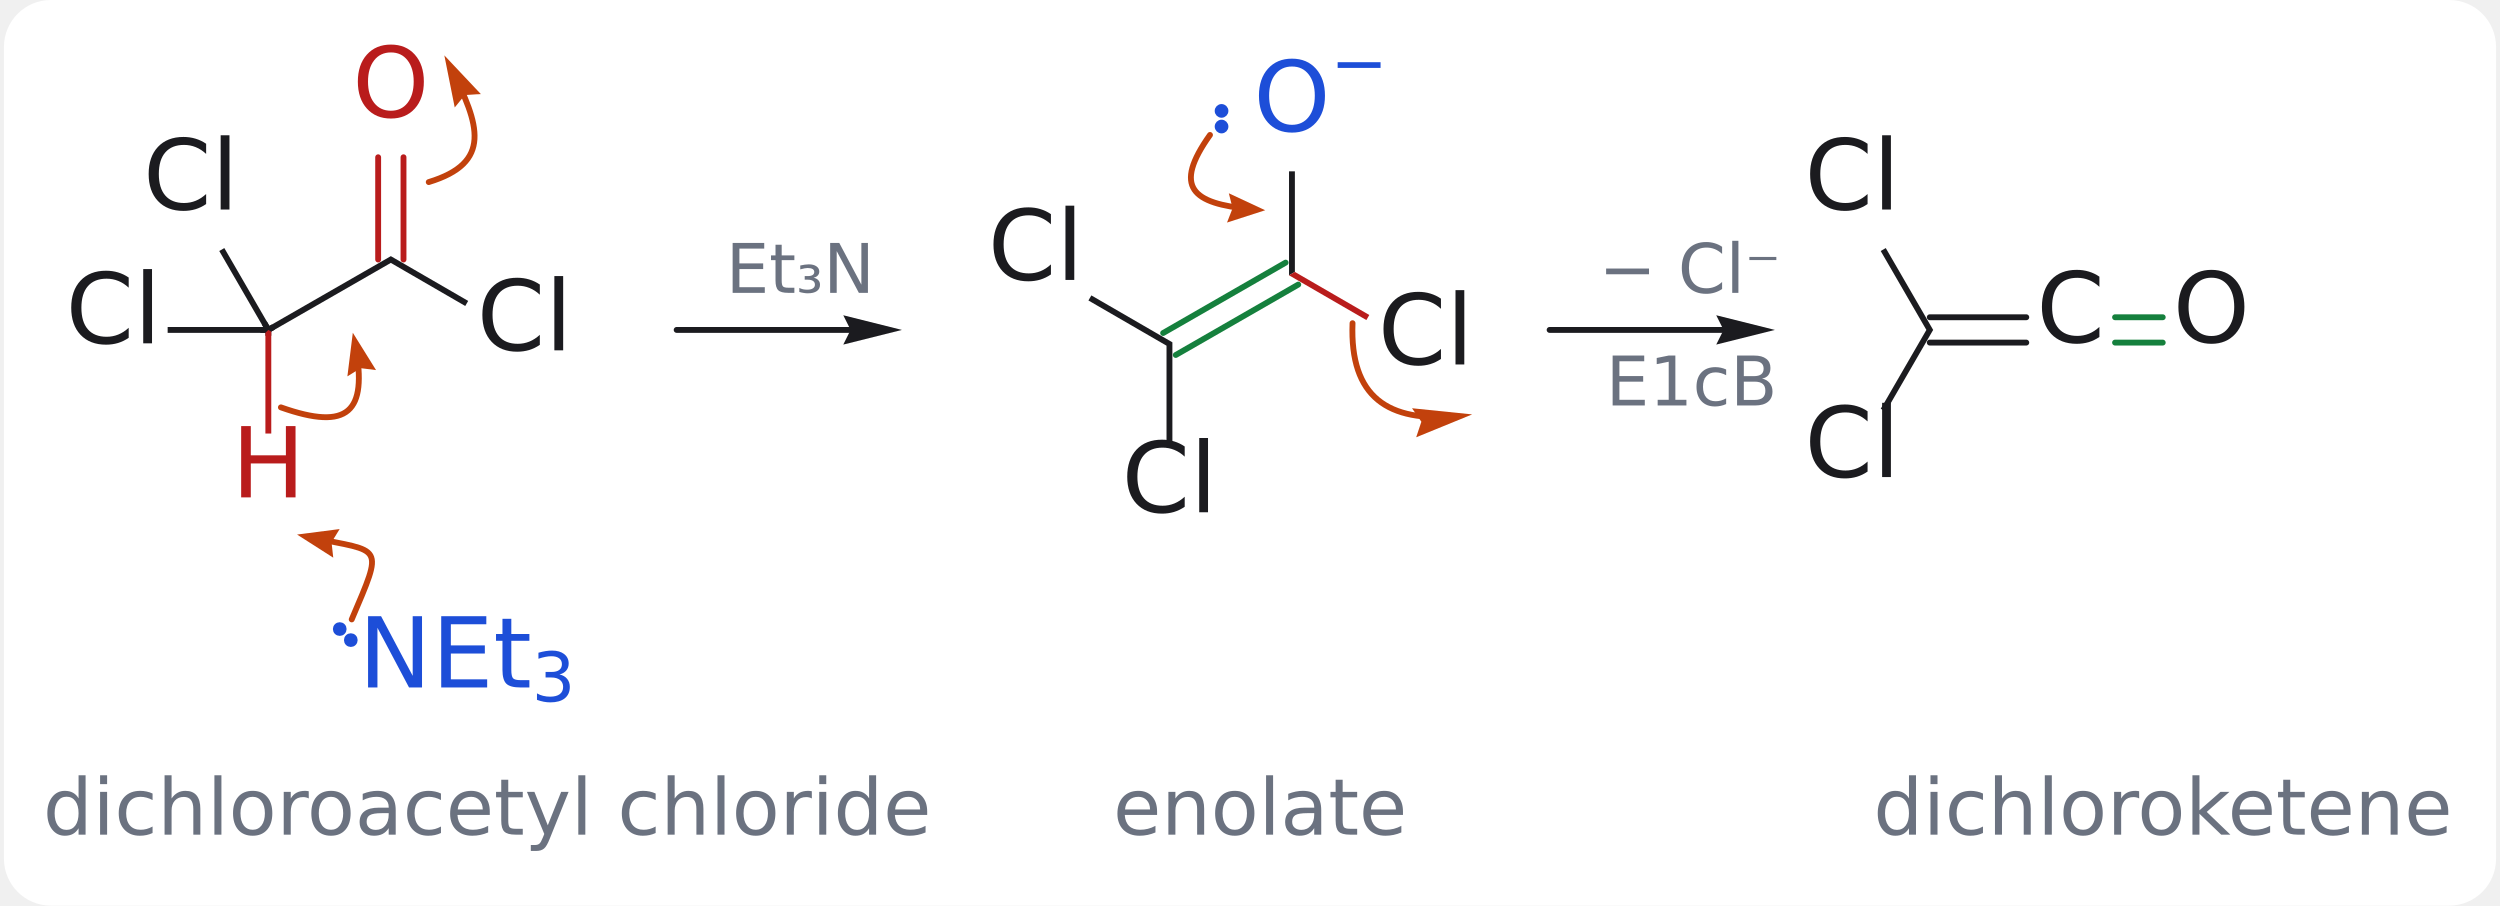
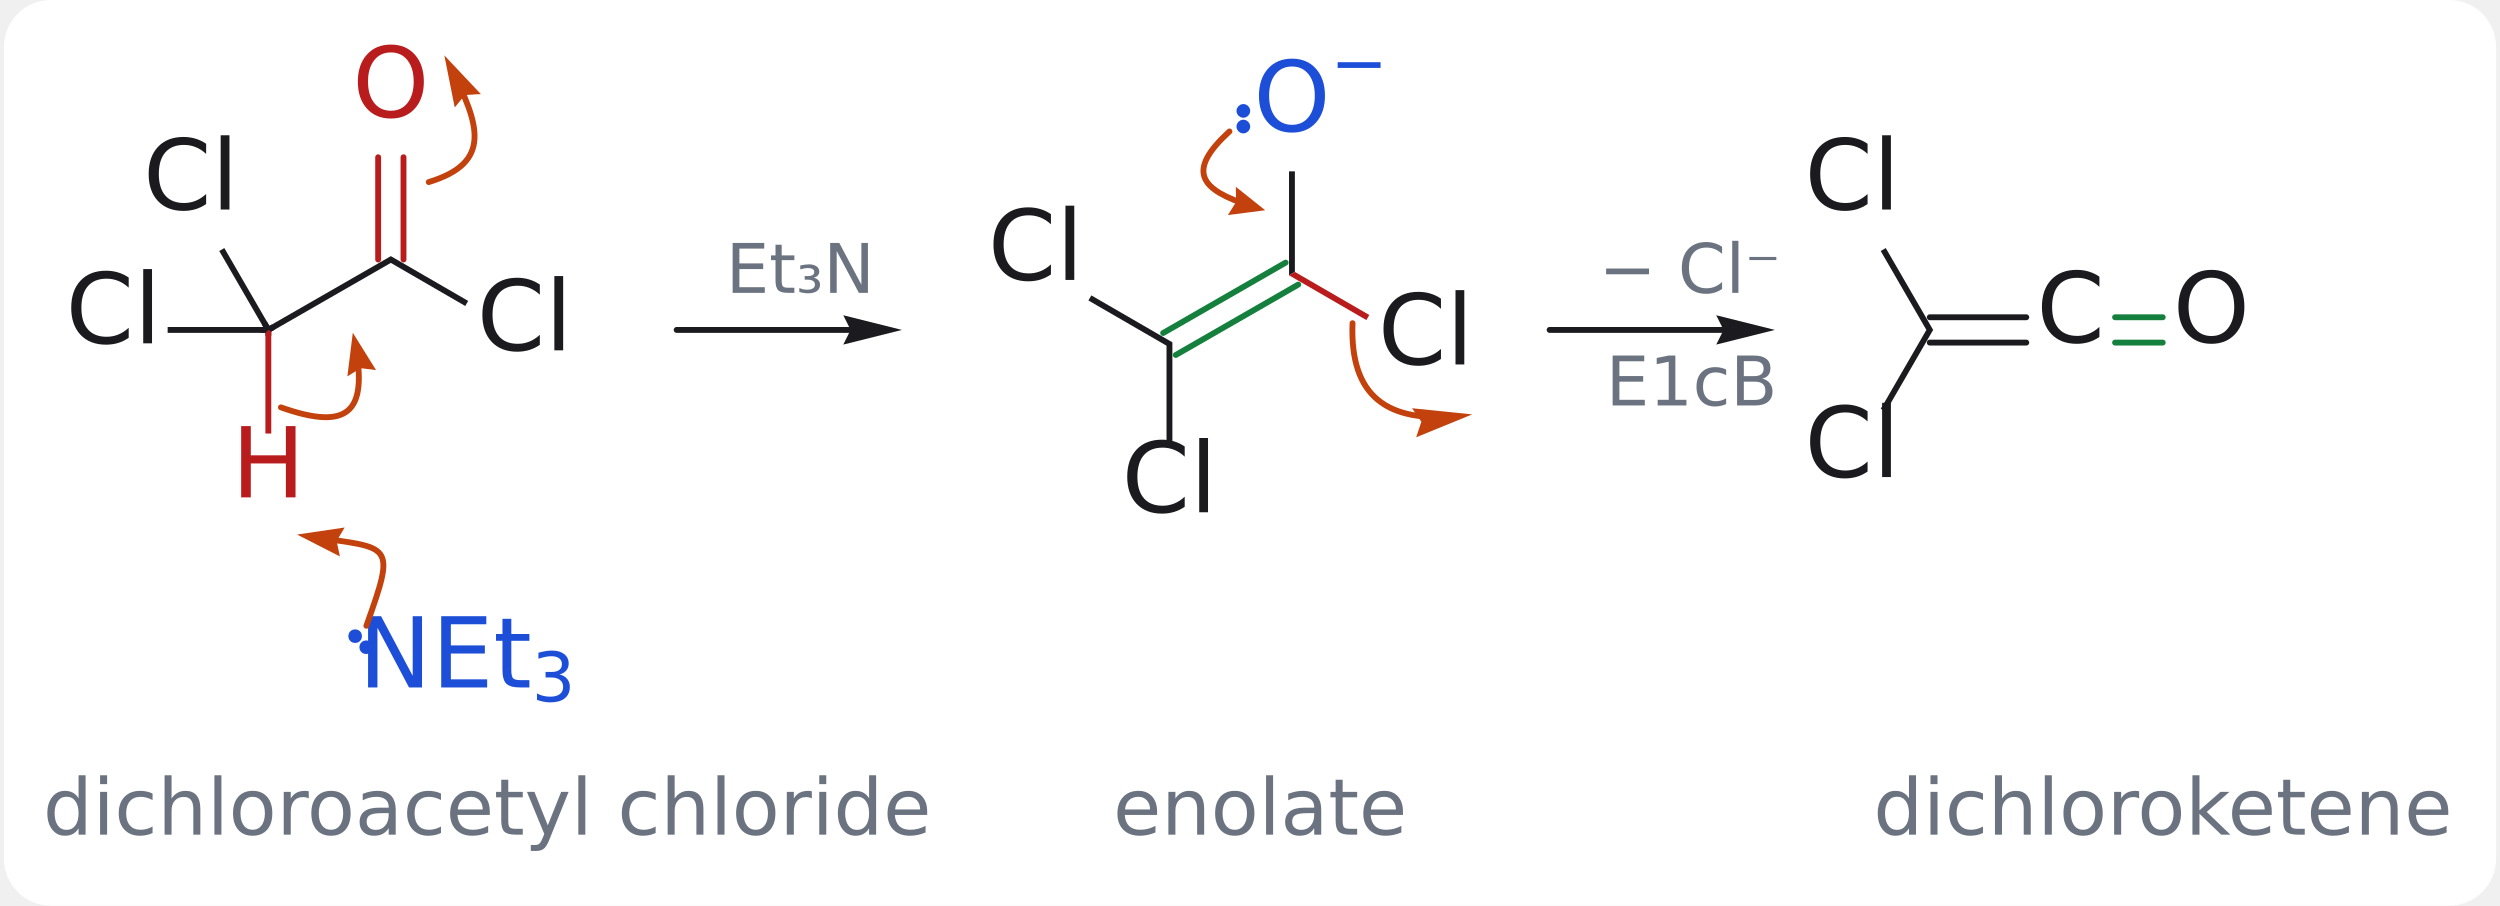
<svg xmlns="http://www.w3.org/2000/svg" viewBox="-78.867 -98.414 743.388 270.148" width="461" height="167">
  <style>.c-ink.fill{fill:#1b1b1f}.c-ink.stroke{stroke:#1b1b1f}.c-arrow.fill{fill:#c2410c}.c-arrow.stroke{stroke:#c2410c}.c-nu.fill{fill:#1d4ed8}.c-nu.stroke{stroke:#1d4ed8}.c-el.fill{fill:#b91c1c}.c-el.stroke{stroke:#b91c1c}.c-good.fill{fill:#15803d}.c-good.stroke{stroke:#15803d}.c-muted.fill{fill:#6b7280}.c-muted.stroke{stroke:#6b7280}.card{fill:#ffffff}@media (prefers-color-scheme: dark){.c-ink.fill{fill:#e6e6ea}.c-ink.stroke{stroke:#e6e6ea}.c-arrow.fill{fill:#ff9f5a}.c-arrow.stroke{stroke:#ff9f5a}.c-nu.fill{fill:#8ab4ff}.c-nu.stroke{stroke:#8ab4ff}.c-el.fill{fill:#ff8a8a}.c-el.stroke{stroke:#ff8a8a}.c-good.fill{fill:#6ee7a0}.c-good.stroke{stroke:#6ee7a0}.c-muted.fill{fill:#9ca3af}.c-muted.stroke{stroke:#9ca3af}.card{fill:#1e1e1e}}</style>
  <rect class="card" x="-78.867" y="-98.414" width="743.388" height="270.148" rx="14" />
  <path class="c-el stroke" d="M32.76 -21 L32.76 -51.503 " fill="none" stroke-width="1.75" stroke-linecap="round" stroke-linejoin="round" />
  <path class="c-el stroke" d="M40.32 -21 L40.32 -51.503 " fill="none" stroke-width="1.75" stroke-linecap="round" stroke-linejoin="round" />
  <path class="c-good stroke" d="M266.916 0.923 L303.456 -20.077 " fill="none" stroke-width="1.75" stroke-linecap="round" stroke-linejoin="round" />
  <path class="c-good stroke" d="M270.684 7.477 L307.224 -13.523 " fill="none" stroke-width="1.75" stroke-linecap="round" stroke-linejoin="round" />
  <line class="c-ink stroke" x1="495.6" y1="-3.78" x2="524.388" y2="-3.78" stroke-width="1.75" stroke-linecap="round" />
  <line class="c-ink stroke" x1="495.6" y1="3.78" x2="524.388" y2="3.78" stroke-width="1.75" stroke-linecap="round" />
  <path class="c-good stroke" d="M550.869 -3.78 L565.092 -3.78 " fill="none" stroke-width="1.75" stroke-linecap="round" stroke-linejoin="round" />
  <path class="c-good stroke" d="M550.869 3.78 L565.092 3.78 " fill="none" stroke-width="1.75" stroke-linecap="round" stroke-linejoin="round" />
  <path class="c-ink fill stroke" d="M0.875 0.506 L1.953 -0.113 L1.081 -1.631 L0.32 -1.193 L0 0 Z M0.32 -1.193 L-0.442 -2.509 L-1.956 -1.632 L-1.518 -0.875 L0 0 Z M-1.518 -0.875 L-2.393 -0.875 L-2.393 0.875 L-0.875 0.875 L0 0 Z M-0.875 0.875 L-0.875 1.75 L0.875 1.75 L0.875 0.506 L0 0 Z " stroke-width="0" stroke-linecap="round" stroke-linejoin="round" />
  <path class="c-ink fill stroke" d="M0.875 0.506 L36.538 -19.99 L36.542 -22.01 L0.32 -1.193 L0 0 Z M36.538 -19.99 L58.738 -7.137 L59.615 -8.652 L36.542 -22.01 Z M0.32 -1.193 L-13.126 -24.418 L-14.64 -23.542 L-1.518 -0.875 L0 0 Z M-1.518 -0.875 L-30.033 -0.875 L-30.033 0.875 L-0.875 0.875 L0 0 Z M306.215 -17.304 L306.215 -47.303 L304.465 -47.303 L304.465 -16.296 Z M269.675 3.696 L245.505 -10.298 L244.628 -8.783 L267.925 4.704 Z M267.925 4.704 L267.925 34.96 L269.675 34.96 L269.675 3.696 Z M496.611 -0 L482.474 -24.418 L480.96 -23.542 L494.589 0 Z M494.589 0 L480.979 23.509 L482.493 24.385 L496.611 -0 Z " stroke-width="0" stroke-linecap="round" stroke-linejoin="round" />
  <path class="c-el fill stroke" d="M-0.875 0.875 L-0.875 30.902 L0.875 30.902 L0.875 0.506 L0 0 Z M304.465 -16.296 L327.538 -2.937 L328.415 -4.452 L306.215 -17.304 Z " stroke-width="0" stroke-linecap="round" stroke-linejoin="round" />
-   <text class="c-el fill" xml:space="preserve" x="25.061" y="-83.656" font-family="DejaVu Sans" font-size="29.167" font-weight="normal" font-style="normal" text-decoration="none" dominant-baseline="text-before-edge">O</text>
-   <text class="c-ink fill" xml:space="preserve" x="62.206" y="-14.1" font-family="DejaVu Sans" font-size="29.167" font-weight="normal" font-style="normal" text-decoration="none" dominant-baseline="text-before-edge">Cl</text>
-   <text class="c-ink fill" xml:space="preserve" x="-37.334" y="-56.1" font-family="DejaVu Sans" font-size="29.167" font-weight="normal" font-style="normal" text-decoration="none" dominant-baseline="text-before-edge">Cl</text>
-   <text class="c-ink fill" xml:space="preserve" x="-60.434" y="-16.2" font-family="DejaVu Sans" font-size="29.167" font-weight="normal" font-style="normal" text-decoration="none" dominant-baseline="text-before-edge">Cl</text>
-   <text class="c-el fill" xml:space="preserve" x="-10.966" y="29.758" font-family="DejaVu Sans" font-size="29.167" font-weight="normal" font-style="normal" text-decoration="none" dominant-baseline="text-before-edge">H</text>
-   <text class="c-nu fill" xml:space="preserve" x="26.891" y="86.458" font-family="DejaVu Sans" font-size="29.167" font-weight="normal" font-style="normal" text-decoration="none" dominant-baseline="text-before-edge">NEt</text>
-   <text class="c-nu fill" xml:space="preserve" x="78.574" y="96.666" font-family="DejaVu Sans" font-size="20.417" font-weight="normal" font-style="normal" text-decoration="none" dominant-baseline="text-before-edge">3</text>
-   <path class="c-nu fill stroke" d="M22.126 90.054 C21.67 90.51 20.931 90.51 20.476 90.054 C20.02 89.599 20.02 88.86 20.476 88.404 C20.931 87.949 21.67 87.949 22.126 88.404 C22.581 88.86 22.581 89.599 22.126 90.054 Z " stroke-width="1.75" stroke-linecap="round" stroke-linejoin="round" />
-   <path class="c-nu fill stroke" d="M25.426 93.354 C24.97 93.81 24.231 93.81 23.776 93.354 C23.32 92.898 23.32 92.16 23.776 91.704 C24.231 91.249 24.97 91.249 25.426 91.704 C25.881 92.16 25.881 92.898 25.426 93.354 Z " stroke-width="1.75" stroke-linecap="round" stroke-linejoin="round" />
-   <text class="c-nu fill" xml:space="preserve" x="293.861" y="-79.456" font-family="DejaVu Sans" font-size="29.167" font-weight="normal" font-style="normal" text-decoration="none" dominant-baseline="text-before-edge">O</text>
-   <text class="c-nu fill" xml:space="preserve" x="316.819" y="-86.748" font-family="DejaVu Sans" font-size="20.417" font-weight="normal" font-style="normal" text-decoration="none" dominant-baseline="text-before-edge">−</text>
-   <path class="c-nu fill stroke" d="M284.34 -64.167 C283.696 -64.167 283.173 -64.689 283.173 -65.333 C283.173 -65.978 283.696 -66.5 284.34 -66.5 C284.984 -66.5 285.507 -65.978 285.507 -65.333 C285.507 -64.689 284.984 -64.167 284.34 -64.167 Z " stroke-width="1.75" stroke-linecap="round" stroke-linejoin="round" />
-   <path class="c-nu fill stroke" d="M284.34 -59.5 C283.696 -59.5 283.173 -60.022 283.173 -60.667 C283.173 -61.311 283.696 -61.833 284.34 -61.833 C284.984 -61.833 285.507 -61.311 285.507 -60.667 C285.507 -60.022 284.984 -59.5 284.34 -59.5 Z " stroke-width="1.75" stroke-linecap="round" stroke-linejoin="round" />
-   <text class="c-ink fill" xml:space="preserve" x="331.006" y="-9.9" font-family="DejaVu Sans" font-size="29.167" font-weight="normal" font-style="normal" text-decoration="none" dominant-baseline="text-before-edge">Cl</text>
-   <text class="c-ink fill" xml:space="preserve" x="214.666" y="-35.1" font-family="DejaVu Sans" font-size="29.167" font-weight="normal" font-style="normal" text-decoration="none" dominant-baseline="text-before-edge">Cl</text>
-   <text class="c-ink fill" xml:space="preserve" x="254.566" y="34.2" font-family="DejaVu Sans" font-size="29.167" font-weight="normal" font-style="normal" text-decoration="none" dominant-baseline="text-before-edge">Cl</text>
-   <text class="c-ink fill" xml:space="preserve" x="527.417" y="-16.456" font-family="DejaVu Sans" font-size="29.167" font-weight="normal" font-style="normal" text-decoration="none" dominant-baseline="text-before-edge">C</text>
-   <text class="c-ink fill" xml:space="preserve" x="568.121" y="-16.456" font-family="DejaVu Sans" font-size="29.167" font-weight="normal" font-style="normal" text-decoration="none" dominant-baseline="text-before-edge">O</text>
-   <text class="c-ink fill" xml:space="preserve" x="458.266" y="-56.1" font-family="DejaVu Sans" font-size="29.167" font-weight="normal" font-style="normal" text-decoration="none" dominant-baseline="text-before-edge">Cl</text>
-   <text class="c-ink fill" xml:space="preserve" x="458.266" y="23.7" font-family="DejaVu Sans" font-size="29.167" font-weight="normal" font-style="normal" text-decoration="none" dominant-baseline="text-before-edge">Cl</text>
+   <text class="c-el fill" xml:space="preserve" x="25.061" y="-83.656" font-family="DejaVu Sans, Noto Sans CJK KR, Noto Sans CJK JP, sans-serif" font-size="29.167" font-weight="normal" font-style="normal" text-decoration="none" dominant-baseline="text-before-edge">O</text>
+   <text class="c-ink fill" xml:space="preserve" x="62.206" y="-14.1" font-family="DejaVu Sans, Noto Sans CJK KR, Noto Sans CJK JP, sans-serif" font-size="29.167" font-weight="normal" font-style="normal" text-decoration="none" dominant-baseline="text-before-edge">Cl</text>
+   <text class="c-ink fill" xml:space="preserve" x="-37.334" y="-56.1" font-family="DejaVu Sans, Noto Sans CJK KR, Noto Sans CJK JP, sans-serif" font-size="29.167" font-weight="normal" font-style="normal" text-decoration="none" dominant-baseline="text-before-edge">Cl</text>
+   <text class="c-ink fill" xml:space="preserve" x="-60.434" y="-16.2" font-family="DejaVu Sans, Noto Sans CJK KR, Noto Sans CJK JP, sans-serif" font-size="29.167" font-weight="normal" font-style="normal" text-decoration="none" dominant-baseline="text-before-edge">Cl</text>
+   <text class="c-el fill" xml:space="preserve" x="-10.966" y="29.758" font-family="DejaVu Sans, Noto Sans CJK KR, Noto Sans CJK JP, sans-serif" font-size="29.167" font-weight="normal" font-style="normal" text-decoration="none" dominant-baseline="text-before-edge">H</text>
+   <text class="c-nu fill" xml:space="preserve" x="26.891" y="86.458" font-family="DejaVu Sans, Noto Sans CJK KR, Noto Sans CJK JP, sans-serif" font-size="29.167" font-weight="normal" font-style="normal" text-decoration="none" dominant-baseline="text-before-edge">NEt</text>
+   <text class="c-nu fill" xml:space="preserve" x="78.574" y="96.666" font-family="DejaVu Sans, Noto Sans CJK KR, Noto Sans CJK JP, sans-serif" font-size="20.417" font-weight="normal" font-style="normal" text-decoration="none" dominant-baseline="text-before-edge">3</text>
+   <path class="c-nu fill stroke" d="M26.722 92.176 C26.266 92.631 25.528 92.631 25.072 92.176 C24.616 91.72 24.616 90.981 25.072 90.526 C25.528 90.07 26.266 90.07 26.722 90.526 C27.178 90.981 27.178 91.72 26.722 92.176 Z " stroke-width="1.75" stroke-linecap="round" stroke-linejoin="round" />
+   <path class="c-nu fill stroke" d="M30.022 95.475 C29.566 95.931 28.828 95.931 28.372 95.475 C27.916 95.02 27.916 94.281 28.372 93.825 C28.828 93.37 29.566 93.37 30.022 93.825 C30.477 94.281 30.477 95.02 30.022 95.475 Z " stroke-width="1.75" stroke-linecap="round" stroke-linejoin="round" />
+   <text class="c-nu fill" xml:space="preserve" x="293.861" y="-79.456" font-family="DejaVu Sans, Noto Sans CJK KR, Noto Sans CJK JP, sans-serif" font-size="29.167" font-weight="normal" font-style="normal" text-decoration="none" dominant-baseline="text-before-edge">O</text>
+   <text class="c-nu fill" xml:space="preserve" x="316.819" y="-86.748" font-family="DejaVu Sans, Noto Sans CJK KR, Noto Sans CJK JP, sans-serif" font-size="20.417" font-weight="normal" font-style="normal" text-decoration="none" dominant-baseline="text-before-edge">−</text>
+   <path class="c-nu fill stroke" d="M290.84 -64.167 C290.196 -64.167 289.673 -64.689 289.673 -65.333 C289.673 -65.978 290.196 -66.5 290.84 -66.5 C291.484 -66.5 292.007 -65.978 292.007 -65.333 C292.007 -64.689 291.484 -64.167 290.84 -64.167 Z " stroke-width="1.75" stroke-linecap="round" stroke-linejoin="round" />
+   <path class="c-nu fill stroke" d="M290.84 -59.5 C290.196 -59.5 289.673 -60.022 289.673 -60.667 C289.673 -61.311 290.196 -61.833 290.84 -61.833 C291.484 -61.833 292.007 -61.311 292.007 -60.667 C292.007 -60.022 291.484 -59.5 290.84 -59.5 Z " stroke-width="1.75" stroke-linecap="round" stroke-linejoin="round" />
+   <text class="c-ink fill" xml:space="preserve" x="331.006" y="-9.9" font-family="DejaVu Sans, Noto Sans CJK KR, Noto Sans CJK JP, sans-serif" font-size="29.167" font-weight="normal" font-style="normal" text-decoration="none" dominant-baseline="text-before-edge">Cl</text>
+   <text class="c-ink fill" xml:space="preserve" x="214.666" y="-35.1" font-family="DejaVu Sans, Noto Sans CJK KR, Noto Sans CJK JP, sans-serif" font-size="29.167" font-weight="normal" font-style="normal" text-decoration="none" dominant-baseline="text-before-edge">Cl</text>
+   <text class="c-ink fill" xml:space="preserve" x="254.566" y="34.2" font-family="DejaVu Sans, Noto Sans CJK KR, Noto Sans CJK JP, sans-serif" font-size="29.167" font-weight="normal" font-style="normal" text-decoration="none" dominant-baseline="text-before-edge">Cl</text>
+   <text class="c-ink fill" xml:space="preserve" x="527.417" y="-16.456" font-family="DejaVu Sans, Noto Sans CJK KR, Noto Sans CJK JP, sans-serif" font-size="29.167" font-weight="normal" font-style="normal" text-decoration="none" dominant-baseline="text-before-edge">C</text>
+   <text class="c-ink fill" xml:space="preserve" x="568.121" y="-16.456" font-family="DejaVu Sans, Noto Sans CJK KR, Noto Sans CJK JP, sans-serif" font-size="29.167" font-weight="normal" font-style="normal" text-decoration="none" dominant-baseline="text-before-edge">O</text>
+   <text class="c-ink fill" xml:space="preserve" x="458.266" y="-56.1" font-family="DejaVu Sans, Noto Sans CJK KR, Noto Sans CJK JP, sans-serif" font-size="29.167" font-weight="normal" font-style="normal" text-decoration="none" dominant-baseline="text-before-edge">Cl</text>
+   <text class="c-ink fill" xml:space="preserve" x="458.266" y="23.7" font-family="DejaVu Sans, Noto Sans CJK KR, Noto Sans CJK JP, sans-serif" font-size="29.167" font-weight="normal" font-style="normal" text-decoration="none" dominant-baseline="text-before-edge">Cl</text>
  <path class="c-ink stroke" d="M121.8 0 L184.625 0 " fill="none" stroke-width="1.75" stroke-linecap="round" stroke-linejoin="round" />
  <path class="c-ink fill stroke" d="M189 0 L171.5 -4.375 L173.688 0 L171.5 4.375 Z " stroke-width="0" stroke-linecap="round" stroke-linejoin="round" />
  <path class="c-ink stroke" d="M382.2 0 L445.025 0 " fill="none" stroke-width="1.75" stroke-linecap="round" stroke-linejoin="round" />
  <path class="c-ink fill stroke" d="M449.4 0 L431.9 -4.375 L434.087 0 L431.9 4.375 Z " stroke-width="0" stroke-linecap="round" stroke-linejoin="round" />
-   <path class="c-arrow stroke" d="M24.872 86.355 C34.488 63.707 34.168 66.322 12.847 61.954 " fill="none" stroke-width="1.75" stroke-linecap="round" stroke-linejoin="round" />
-   <path class="c-arrow fill stroke" d="M8.567 61.038 L19.365 67.939 L18.852 63.34 L21.277 59.4 Z " stroke-width="0" stroke-linecap="round" stroke-linejoin="round" />
+   <path class="c-arrow stroke" d="M29.246 88.257 C38.266 63.084 36.686 65.277 12.889 61.715 " fill="none" stroke-width="1.75" stroke-linecap="round" stroke-linejoin="round" />
+   <path class="c-arrow fill stroke" d="M8.567 61.038 L21.351 67.571 L20.373 62.977 L22.769 58.937 Z " stroke-width="0" stroke-linecap="round" stroke-linejoin="round" />
  <path class="c-arrow stroke" d="M3.75 23.1 C24.061 30.289 29.463 24.299 26.058 5.13 " fill="none" stroke-width="1.75" stroke-linecap="round" stroke-linejoin="round" />
  <path class="c-arrow fill stroke" d="M25.2 0.84 L23.582 13.856 L27.523 11.407 L32.128 11.977 Z " stroke-width="0" stroke-linecap="round" stroke-linejoin="round" />
  <path class="c-arrow stroke" d="M47.85 -44.1 C66.859 -49.881 63.009 -61.183 54.495 -78.006 " fill="none" stroke-width="1.75" stroke-linecap="round" stroke-linejoin="round" />
  <path class="c-arrow fill stroke" d="M52.5 -81.9 L55.6 -66.356 L58.614 -70.055 L63.376 -70.37 Z " stroke-width="0" stroke-linecap="round" stroke-linejoin="round" />
-   <path class="c-arrow stroke" d="M280.894 -58.159 C269.74 -42.492 275.601 -37.684 292.997 -36.037 " fill="none" stroke-width="1.75" stroke-linecap="round" stroke-linejoin="round" />
-   <path class="c-arrow fill stroke" d="M297.36 -35.7 L286.513 -40.758 L287.632 -36.305 L285.971 -32.025 Z " stroke-width="0" stroke-linecap="round" stroke-linejoin="round" />
+   <path class="c-arrow stroke" d="M286.697 -59.206 C273.622 -47.23 277.931 -41.782 293.165 -36.945 " fill="none" stroke-width="1.75" stroke-linecap="round" stroke-linejoin="round" />
+   <path class="c-arrow fill stroke" d="M297.36 -35.7 L288.595 -42.694 L288.66 -38.133 L286.239 -34.267 Z " stroke-width="0" stroke-linecap="round" stroke-linejoin="round" />
  <path class="c-arrow stroke" d="M323.411 -2.005 C322.559 20.165 334.036 27.629 354.755 25.717 " fill="none" stroke-width="1.75" stroke-linecap="round" stroke-linejoin="round" />
  <path class="c-arrow fill stroke" d="M359.1 25.2 L341.155 23.362 L343.944 27.381 L342.401 32.023 Z " stroke-width="0" stroke-linecap="round" stroke-linejoin="round" />
-   <text class="c-muted fill" xml:space="preserve" x="136.5" y="-25.2" font-family="DejaVu Sans" font-size="20.417" font-weight="normal" font-style="normal" text-decoration="none" dominant-baseline="text-before-edge">Et₃N</text>
-   <text class="c-muted fill" xml:space="preserve" x="396.9" y="-25.2" font-family="DejaVu Sans" font-size="20.417" font-weight="normal" font-style="normal" text-decoration="none" dominant-baseline="text-before-edge">− Cl⁻</text>
-   <text class="c-muted fill" xml:space="preserve" x="399" y="8.4" font-family="DejaVu Sans" font-size="20.417" font-weight="normal" font-style="normal" text-decoration="none" dominant-baseline="text-before-edge">E1cB</text>
-   <text class="c-muted fill" xml:space="preserve" x="-67.2" y="134.4" font-family="DejaVu Sans" font-size="23.333" font-weight="normal" font-style="normal" text-decoration="none" dominant-baseline="text-before-edge">dichloroacetyl chloride</text>
-   <text class="c-muted fill" xml:space="preserve" x="252" y="134.4" font-family="DejaVu Sans" font-size="23.333" font-weight="normal" font-style="normal" text-decoration="none" dominant-baseline="text-before-edge">enolate</text>
-   <text class="c-muted fill" xml:space="preserve" x="478.8" y="134.4" font-family="DejaVu Sans" font-size="23.333" font-weight="normal" font-style="normal" text-decoration="none" dominant-baseline="text-before-edge">dichloroketene</text>
+   <text class="c-muted fill" xml:space="preserve" x="136.5" y="-25.2" font-family="DejaVu Sans, Noto Sans CJK KR, Noto Sans CJK JP, sans-serif" font-size="20.417" font-weight="normal" font-style="normal" text-decoration="none" dominant-baseline="text-before-edge">Et₃N</text>
+   <text class="c-muted fill" xml:space="preserve" x="396.9" y="-25.2" font-family="DejaVu Sans, Noto Sans CJK KR, Noto Sans CJK JP, sans-serif" font-size="20.417" font-weight="normal" font-style="normal" text-decoration="none" dominant-baseline="text-before-edge">− Cl⁻</text>
+   <text class="c-muted fill" xml:space="preserve" x="399" y="8.4" font-family="DejaVu Sans, Noto Sans CJK KR, Noto Sans CJK JP, sans-serif" font-size="20.417" font-weight="normal" font-style="normal" text-decoration="none" dominant-baseline="text-before-edge">E1cB</text>
+   <text class="c-muted fill" xml:space="preserve" x="-67.2" y="134.4" font-family="DejaVu Sans, Noto Sans CJK KR, Noto Sans CJK JP, sans-serif" font-size="23.333" font-weight="normal" font-style="normal" text-decoration="none" dominant-baseline="text-before-edge">dichloroacetyl chloride</text>
+   <text class="c-muted fill" xml:space="preserve" x="252" y="134.4" font-family="DejaVu Sans, Noto Sans CJK KR, Noto Sans CJK JP, sans-serif" font-size="23.333" font-weight="normal" font-style="normal" text-decoration="none" dominant-baseline="text-before-edge">enolate</text>
+   <text class="c-muted fill" xml:space="preserve" x="478.8" y="134.4" font-family="DejaVu Sans, Noto Sans CJK KR, Noto Sans CJK JP, sans-serif" font-size="23.333" font-weight="normal" font-style="normal" text-decoration="none" dominant-baseline="text-before-edge">dichloroketene</text>
</svg>
